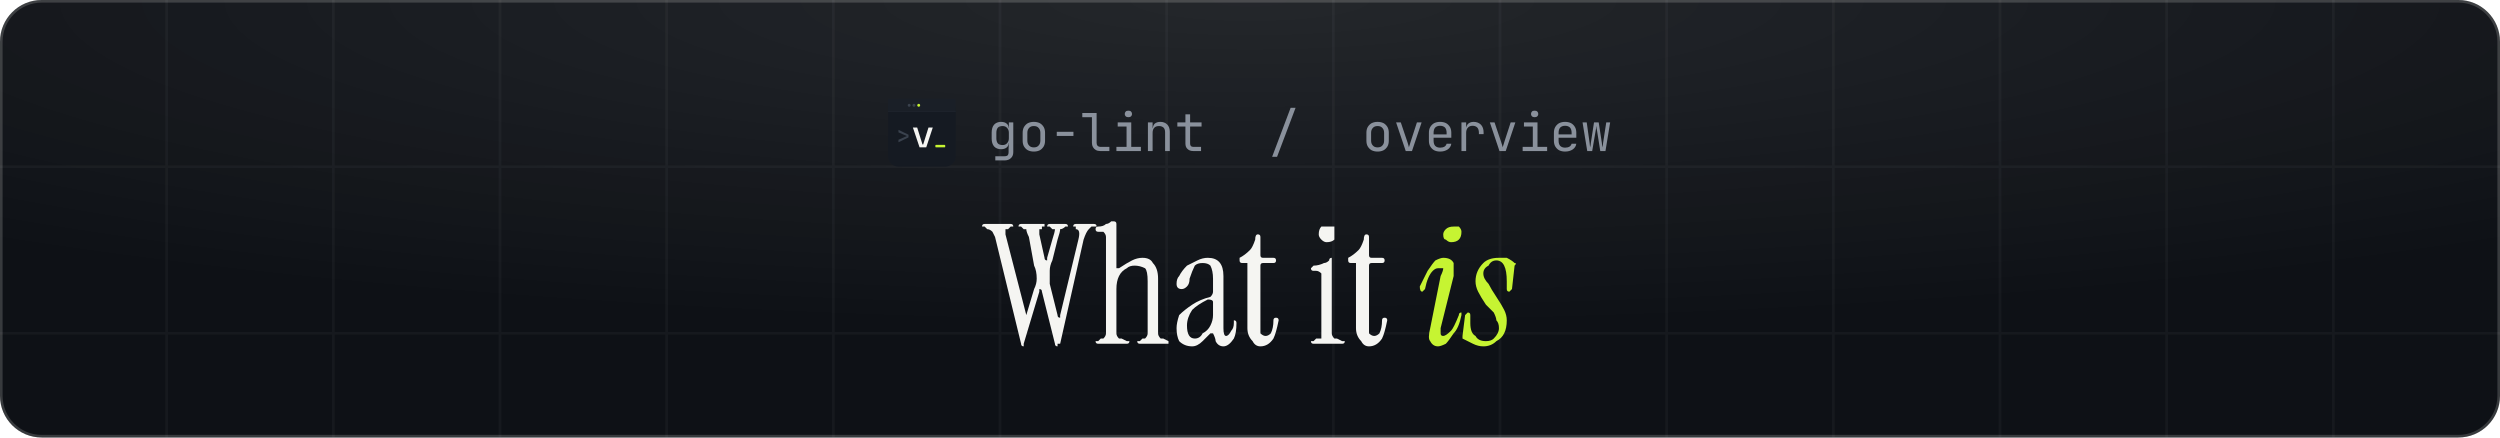
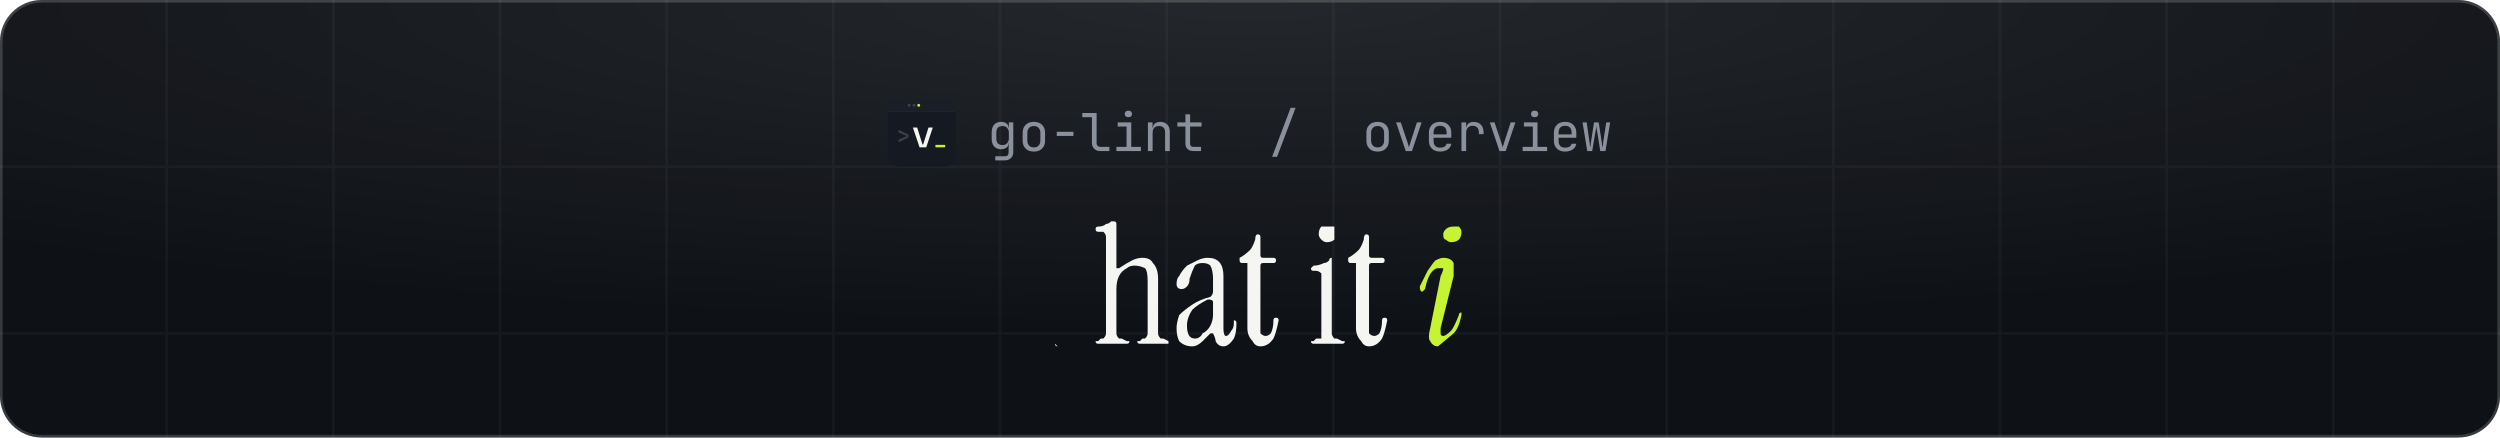
<svg xmlns="http://www.w3.org/2000/svg" width="960" height="168" viewBox="0 0 960 168" role="img" aria-label="What it is">
  <defs>
    <radialGradient id="l" cx="0.5" cy="0" r="0.75">
      <stop offset="0" stop-color="#fff" stop-opacity="0.09" />
      <stop offset="1" stop-color="#fff" stop-opacity="0" />
    </radialGradient>
    <clipPath id="c">
      <rect width="960" height="168" rx="16" />
    </clipPath>
-     <path id="g0" d="M6.7 3.6L3.2 3.6L3.2 2.0L6.7 2.0Q7.6 2.0 8.0 1.6Q8.3 1.2 8.3 0.4L8.3 0.4L8.3-1L8.4-3L8.3-3Q8.3-2.0 7.6-1.4L7.6-1.4Q6.8-0.7 5.4-0.7L5.4-0.7Q3.7-0.7 2.7-1.8Q1.8-2.9 1.8-4.8L1.8-4.8L1.8-7.1Q1.8-9 2.7-10.1Q3.7-11.2 5.4-11.2L5.4-11.2Q6.8-11.2 7.6-10.5L7.6-10.5Q8.3-9.9 8.3-8.9L8.3-8.9L8.4-8.9L8.4-11L10.1-11L10.1 0.4Q10.1 1.9 9.2 2.7Q8.3 3.6 6.7 3.6L6.7 3.6ZM6.0-2.3L6.0-2.3Q7.1-2.3 7.7-3.0Q8.4-3.7 8.4-4.9L8.4-4.9L8.4-7Q8.4-8.2 7.7-8.9Q7.1-9.6 6.0-9.6L6.0-9.6Q4.8-9.6 4.2-9.0Q3.6-8.3 3.6-7L3.6-7L3.6-4.9Q3.6-3.6 4.2-2.9Q4.8-2.3 6.0-2.3Z" />
-     <path id="g1" d="M6 0.2L6 0.2Q4.7 0.2 3.7-0.3Q2.8-0.8 2.2-1.8Q1.7-2.7 1.7-4.0L1.7-4.0L1.7-7.0Q1.7-8.3 2.2-9.2Q2.8-10.2 3.7-10.7Q4.7-11.2 6-11.2L6-11.2Q7.3-11.2 8.3-10.7Q9.2-10.2 9.8-9.2Q10.3-8.3 10.3-7.0L10.3-7.0L10.3-4.0Q10.3-2.7 9.8-1.8Q9.2-0.8 8.3-0.3Q7.3 0.2 6 0.2ZM6-1.4L6-1.4Q7.2-1.4 7.8-2.1Q8.5-2.8 8.5-4.0L8.5-4.0L8.5-7.0Q8.5-8.2 7.8-8.9Q7.2-9.6 6-9.6L6-9.6Q4.8-9.6 4.2-8.9Q3.5-8.2 3.5-7.0L3.5-7.0L3.5-4.0Q3.5-2.8 4.2-2.1Q4.8-1.4 6-1.4Z" />
-     <path id="g2" d="M9.2-5.8L2.8-5.8L2.8-7.4L9.2-7.4L9.2-5.8Z" />
-     <path id="g3" d="M11 0L7.5 0Q6.5 0 5.8-0.4Q5.1-0.8 4.7-1.5Q4.3-2.2 4.3-3.1L4.3-3.1L4.3-13.0L0.6-13.0L0.6-14.6L6.1-14.6L6.1-3.1Q6.1-2.4 6.5-2.0Q6.9-1.6 7.5-1.6L7.5-1.6L11-1.6L11 0Z" />
-     <path id="g4" d="M11.1 0L1.7 0L1.7-1.6L5.6-1.6L5.6-9.4L2.2-9.4L2.2-11L7.4-11L7.4-1.6L11.1-1.6L11.1 0ZM6.3-13.0L6.3-13.0Q5.6-13.0 5.3-13.3Q4.9-13.7 4.9-14.2L4.9-14.2Q4.9-14.8 5.3-15.2Q5.6-15.5 6.3-15.5L6.3-15.5Q7.0-15.5 7.3-15.2Q7.7-14.8 7.7-14.2L7.7-14.2Q7.7-13.7 7.3-13.3Q7.0-13.0 6.3-13.0Z" />
-     <path id="g5" d="M3.6 0L1.8 0L1.8-11L3.6-11L3.6-8.9L3.7-8.9Q3.8-9.9 4.4-10.5L4.4-10.5Q5.2-11.2 6.6-11.2L6.6-11.2Q8.2-11.2 9.2-10.2Q10.2-9.2 10.2-7.4L10.2-7.4L10.2 0L8.4 0L8.4-7.2Q8.4-8.4 7.8-9.0Q7.1-9.6 6.1-9.6L6.1-9.6Q4.9-9.6 4.3-9.0Q3.6-8.3 3.6-7L3.6-7L3.6 0Z" />
-     <path id="g6" d="M10.2 0L7.2 0Q5.8 0 5.0-0.8Q4.2-1.5 4.2-2.9L4.2-2.9L4.2-9.4L1.1-9.4L1.1-11L4.2-11L4.2-14.1L6-14.1L6-11L10.4-11L10.4-9.4L6-9.4L6-2.9Q6-1.6 7.2-1.6L7.2-1.6L10.2-1.6L10.2 0Z" />
-     <path id="g8" d="M3.4 2.2L1.5 2.2L8.6-16.6L10.5-16.6L3.4 2.2Z" />
-     <path id="g9" d="M7.2 0L4.8 0L1.1-11L2.9-11L5.4-3.6Q5.6-2.9 5.8-2.3Q6.0-1.7 6.0-1.4L6.0-1.4Q6.1-1.7 6.3-2.3Q6.5-2.9 6.7-3.6L6.7-3.6L9.1-11L10.9-11L7.2 0Z" />
-     <path id="g10" d="M6 0.2L6 0.2Q4.7 0.2 3.7-0.3Q2.8-0.8 2.2-1.8Q1.7-2.7 1.7-4L1.7-4L1.7-7Q1.7-8.3 2.2-9.2Q2.8-10.2 3.7-10.7Q4.7-11.2 6-11.2Q7.3-11.2 8.3-10.7Q9.2-10.2 9.8-9.2Q10.3-8.3 10.3-7L10.3-7L10.3-5.1L3.5-5.1L3.5-4Q3.5-2.7 4.1-2.0Q4.8-1.3 6-1.3L6-1.3Q7.0-1.3 7.7-1.7Q8.3-2.1 8.5-2.8L8.5-2.8L10.3-2.8Q10.1-1.4 8.9-0.6Q7.7 0.2 6 0.2ZM3.5-6.4L8.5-6.4L8.5-7Q8.5-8.3 7.9-9Q7.2-9.7 6-9.7L6-9.7Q4.8-9.7 4.1-9Q3.5-8.3 3.5-7L3.5-7L3.5-6.4Z" />
-     <path id="g11" d="M4.0 0L2.2 0L2.2-11L4.0-11L4.0-9.0Q4.2-9.8 4.6-10.3L4.6-10.3Q5.4-11.2 6.9-11.2L6.9-11.2Q8.6-11.2 9.7-10.1Q10.7-9.0 10.7-7.2L10.7-7.2L10.7-6.5L8.9-6.5L8.9-7Q8.9-8.3 8.3-9.0Q7.6-9.7 6.5-9.7L6.5-9.7Q5.3-9.7 4.7-9.0Q4.0-8.3 4.0-7L4.0-7L4.0 0Z" />
-     <path id="g12" d="M4.4 0L2.5 0L0.7-11L2.3-11L3.4-3.2Q3.5-2.8 3.5-2.3Q3.6-1.7 3.6-1.4L3.6-1.4Q3.7-1.7 3.8-2.3Q3.9-2.8 3.9-3.2L3.9-3.2L5.1-11L6.9-11L8.1-3.2Q8.1-2.8 8.2-2.3Q8.3-1.7 8.4-1.4L8.4-1.4Q8.4-1.7 8.5-2.3Q8.6-2.8 8.6-3.2L8.6-3.2L9.8-11L11.3-11L9.5 0L7.5 0L6.3-7.6Q6.2-8.2 6.1-8.7Q6.0-9.3 6.0-9.6L6.0-9.6Q5.9-9.3 5.9-8.7Q5.8-8.2 5.7-7.6L5.7-7.6L4.4 0Z" />
-     <path id="g13" d="M28 1L28 1Q27 1 27 0Q27 0 27-0L27-0L22-20Q22-21 21-21Q21-21 21-20L21-20L15-0Q15 0 15 0Q15 1 15 1L15 1Q14 1 14 0Q14 0 14-0L14-0L4-41Q3-43 3-43Q2-44 1-44L1-44L-0-45Q-1-45-1-45L-1-45Q-1-46-0-46L-0-46L10-46Q11-46 11-45L11-45Q11-45 10-45L10-45L9-44Q8-44 8-44Q8-43 8-42L8-42L16-11Q16-10 16-10Q16-10 16-11L16-11L19-21Q20-23 20-25Q20-28 19-30L19-30L17-41Q16-43 16-44Q15-44 15-44L15-44L14-45Q13-45 13-45L13-45Q13-46 14-46L14-46L23-46Q23-46 23-45L23-45Q23-45 22-45L22-45L22-44Q21-44 21-44Q21-43 21-42L21-42L23-33Q23-32 24-32Q24-32 24-33L24-33L26-40Q27-43 27-44Q27-44 26-44L26-44L25-45Q24-45 24-45L24-45Q24-46 25-46L25-46L31-46Q32-46 32-45L32-45Q32-45 31-45L31-45L31-45Q30-44 29-44Q29-43 28-40L28-40L26-32Q25-30 25-28Q25-25 25-23L25-23L28-11Q28-10 29-10Q29-10 29-11L29-11L36-40Q37-44 35-44L35-44L35-45Q34-45 34-45L34-45Q34-46 35-46L35-46L42-46Q43-46 43-45L43-45Q43-45 42-45L42-45L41-45Q40-44 40-44Q39-43 38-40L38-40L29-0Q28 0 28 0Q28 1 28 1Z" />
-     <path id="g14" d="M13 0L2 0Q1 0 1-1L1-1Q1-1 2-1L2-1L3-2Q4-2 4-2Q5-3 5-4L5-4L5-41Q5-42 4-43Q4-43 3-43L3-43L2-43Q1-43 1-44L1-44Q1-45 2-45L2-45Q4-45 5-46Q6-46 7-47L7-47Q8-47 8-47L8-47Q9-47 9-46L9-46L9-29Q9-29 9-29Q10-29 10-29L10-29Q13-31 15-32Q17-33 19-33L19-33Q22-33 23-31Q25-29 25-25L25-25L25-4Q25-3 26-2Q26-2 27-2L27-2L29-1Q29-1 29-1L29-1Q29 0 29 0L29 0L18 0Q17 0 17-1L17-1Q17-1 18-1L18-1L19-2Q20-2 20-2Q21-3 21-4L21-4L21-24Q21-28 20-29Q18-30 16-30L16-30Q14-30 13-29Q11-28 10-26Q9-24 9-21L9-21L9-4Q9-3 10-2Q10-2 11-2L11-2L13-1Q14-1 14-1L14-1Q14 0 13 0L13 0Z" />
-     <path id="g15" d="M8 1L8 1Q5 1 3-1Q2-3 2-6L2-6Q2-8 3-11Q5-13 8-15Q11-17 15-18L15-18Q16-19 16-20L16-20L16-25Q16-28 15-30Q14-31 12-31L12-31Q10-31 9-30Q8-28 7-25L7-25Q7-23 6-22Q5-21 4-21L4-21Q2-21 2-23L2-23Q2-25 3-26Q4-28 6-30Q8-31 10-32Q12-33 14-33L14-33Q20-33 20-26L20-26L20-6Q20-3 21-3L21-3Q22-3 23-5Q24-6 24-8L24-8Q24-9 24-9L24-9Q25-9 25-8L25-8Q25-4 24-2Q22 1 20 1L20 1Q18 1 17-1Q17-2 16-4L16-4Q16-4 16-4Q15-4 15-4L15-4Q13-2 12-1Q10 1 8 1ZM9-2L9-2Q11-2 12-4Q14-5 15-7Q16-9 16-11L16-11L16-16Q16-17 14-17L14-17Q10-15 8-13Q6-10 6-7L6-7Q6-2 9-2Z" />
-     <path id="g16" d="M9 1L9 1Q7 1 6-1Q4-3 4-6L4-6L4-30Q4-31 4-31L4-31L2-31Q1-31 1-32L1-32Q1-32 1-33L1-33Q3-34 5-36Q6-37 7-40L7-40Q7-42 8-42L8-42Q9-42 9-41L9-41L9-34Q9-33 10-33L10-33L14-33Q15-33 15-32L15-32Q15-31 14-31L14-31L10-31Q9-31 9-30L9-30L9-6Q9-5 9-4Q10-3 11-3L11-3Q12-3 13-4Q14-6 14-9L14-9Q14-10 15-10L15-10Q16-10 16-9L16-9Q15-4 14-2Q12 1 9 1Z" />
-     <path id="g18" d="M7-39L7-39Q6-39 5-40Q4-41 4-42L4-42Q4-44 5-45Q6-45 7-45L7-45Q9-45 10-45Q10-44 10-42L10-42Q10-41 10-40Q9-39 7-39ZM13 0L2 0Q1 0 1-1L1-1Q1-1 2-1L2-1L3-2Q4-2 5-2Q5-3 5-4L5-4L5-26Q5-27 5-27Q4-28 3-28L3-28L2-28Q1-28 1-29L1-29Q1-29 2-30L2-30Q4-30 6-31Q7-31 8-32L8-32Q8-33 9-33L9-33Q9-33 9-32L9-32L9-4Q9-3 10-2Q10-2 11-2L11-2L13-1Q14-1 14-1L14-1Q14 0 13 0L13 0Z" />
-     <path id="g19" d="M13-39L13-39Q12-39 11-40Q10-40 10-42L10-42Q10-43 11-44Q12-45 14-45L14-45Q15-45 16-45Q17-44 17-43L17-43Q17-41 16-40Q15-39 13-39ZM8 1L8 1Q6 1 5-1Q4-2 5-6L5-6L9-26Q10-28 10-29Q9-29 8-29L8-29Q7-29 6-28Q4-26 3-21L3-21Q2-20 2-20L2-20Q1-20 1-22L1-22Q3-26 4-28Q6-31 7-32Q9-33 10-33L10-33Q13-33 14-31Q14-30 14-26L14-26L9-6Q9-5 9-4Q9-3 10-3L10-3Q11-3 13-5Q14-6 16-11L16-11Q16-12 17-12L17-12Q17-12 17-11L17-11Q16-6 14-4Q12-1 11-0Q9 1 8 1Z" />
-     <path id="g20" d="M7 1L7 1Q5 1 3-0Q1-1-1-2L-1-2Q-1-2-1-3L-1-3L0-11Q1-12 1-12L1-12Q2-12 2-11L2-11L2-8Q2-4 4-3Q5-1 8-1L8-1Q10-1 11-2Q13-4 13-6L13-6Q13-8 12-9Q12-10 11-12Q10-13 8-15L8-15Q6-18 5-20Q4-22 4-24L4-24Q4-28 7-31Q9-33 13-33L13-33Q15-33 16-33Q18-32 19-31L19-31Q20-31 19-30L19-30L18-21Q17-20 17-20L17-20Q16-20 16-21L16-21L16-24Q16-28 15-30Q14-32 12-32L12-32Q10-32 9-30Q7-29 7-27L7-27Q7-25 9-23Q10-21 12-18L12-18Q14-15 15-13Q16-11 16-9L16-9Q16-6 15-4Q14-2 12-1Q10 1 7 1Z" />
+     <path id="g0" d="M6.7 3.6L3.2 3.6L3.2 2L6.7 2Q7.6 2 8 1.6Q8.3 1.2 8.3 0.4L8.3-1L8.4-3L8.3-3Q8.3-2 7.6-1.4Q6.8-0.7 5.4-0.7Q3.7-0.7 2.7-1.8Q1.8-2.9 1.8-4.8L1.8-7.1Q1.8-9 2.7-10.1Q3.7-11.2 5.4-11.2Q6.8-11.2 7.6-10.5Q8.3-9.9 8.3-8.9L8.4-8.9L8.4-11L10.1-11L10.1 0.4Q10.1 1.9 9.2 2.7Q8.3 3.6 6.7 3.6M6-2.3Q7.1-2.3 7.7-3Q8.4-3.7 8.4-4.9L8.4-7Q8.4-8.2 7.7-8.9Q7.1-9.6 6-9.6Q4.8-9.6 4.2-9Q3.6-8.3 3.6-7L3.6-4.9Q3.6-3.6 4.2-2.9Q4.8-2.3 6-2.3" />
+     <path id="g1" d="M6 0.2Q4.7 0.2 3.7-0.3Q2.8-0.8 2.2-1.8Q1.7-2.7 1.7-4L1.7-7Q1.7-8.3 2.2-9.2Q2.8-10.2 3.7-10.7Q4.7-11.2 6-11.2Q7.3-11.2 8.3-10.7Q9.2-10.2 9.8-9.2Q10.3-8.3 10.3-7L10.3-4Q10.3-2.7 9.8-1.8Q9.2-0.8 8.3-0.3Q7.3 0.2 6 0.2M6-1.4Q7.2-1.4 7.8-2.1Q8.5-2.8 8.5-4L8.5-7Q8.5-8.2 7.8-8.9Q7.2-9.6 6-9.6Q4.8-9.6 4.2-8.9Q3.5-8.2 3.5-7L3.5-4Q3.5-2.8 4.2-2.1Q4.8-1.4 6-1.4" />
+     <path id="g2" d="M9.2-5.8L2.8-5.8L2.8-7.4L9.2-7.4" />
+     <path id="g3" d="M11 0L7.5 0Q6.5 0 5.8-0.4Q5.1-0.8 4.7-1.5Q4.3-2.2 4.3-3.1L4.3-13L0.6-13L0.6-14.6L6.1-14.6L6.1-3.1Q6.1-2.4 6.5-2Q6.9-1.6 7.5-1.6L11-1.6" />
+     <path id="g4" d="M11.1 0L1.7 0L1.7-1.6L5.6-1.6L5.6-9.4L2.2-9.4L2.2-11L7.4-11L7.4-1.6L11.1-1.6L11.1 0M6.3-13Q5.6-13 5.3-13.3Q4.9-13.7 4.9-14.2Q4.9-14.8 5.3-15.2Q5.6-15.5 6.3-15.5Q7-15.5 7.3-15.2Q7.7-14.8 7.7-14.2Q7.7-13.7 7.3-13.3Q7-13 6.3-13" />
+     <path id="g5" d="M3.6 0L1.8 0L1.8-11L3.6-11L3.6-8.9L3.7-8.9Q3.8-9.9 4.4-10.5Q5.2-11.2 6.6-11.2Q8.2-11.2 9.2-10.2Q10.2-9.2 10.2-7.4L10.2 0L8.4 0L8.4-7.2Q8.4-8.4 7.8-9Q7.1-9.6 6.1-9.6Q4.9-9.6 4.3-9Q3.6-8.3 3.6-7" />
+     <path id="g6" d="M10.2 0L7.2 0Q5.8 0 5-0.8Q4.2-1.5 4.2-2.9L4.2-9.4L1.1-9.4L1.1-11L4.2-11L4.2-14.1L6-14.1L6-11L10.4-11L10.4-9.4L6-9.4L6-2.9Q6-1.6 7.2-1.6L10.2-1.6" />
+     <path id="g8" d="M3.4 2.2L1.5 2.2L8.6-16.6L10.5-16.6" />
+     <path id="g9" d="M7.2 0L4.8 0L1.1-11L2.9-11L5.4-3.6Q5.6-2.9 5.8-2.3Q6-1.7 6-1.4Q6.1-1.7 6.3-2.3Q6.5-2.9 6.7-3.6L9.1-11L10.9-11" />
+     <path id="g10" d="M6 0.2Q4.7 0.2 3.7-0.3Q2.8-0.8 2.2-1.8Q1.7-2.7 1.7-4L1.7-7Q1.7-8.3 2.2-9.2Q2.8-10.2 3.7-10.7Q4.7-11.2 6-11.2Q7.3-11.2 8.3-10.7Q9.2-10.2 9.8-9.2Q10.3-8.3 10.3-7L10.3-5.1L3.5-5.1L3.5-4Q3.5-2.7 4.1-2Q4.8-1.3 6-1.3Q7-1.3 7.7-1.7Q8.3-2.1 8.5-2.8L10.3-2.8Q10.1-1.4 8.9-0.6Q7.7 0.2 6 0.2M3.5-6.4L8.5-6.4L8.5-7Q8.5-8.3 7.9-9Q7.2-9.7 6-9.7Q4.8-9.7 4.1-9Q3.5-8.3 3.5-7" />
+     <path id="g11" d="M4 0L2.2 0L2.2-11L4-11L4-9Q4.2-9.8 4.6-10.3Q5.4-11.2 6.9-11.2Q8.6-11.2 9.7-10.1Q10.7-9 10.7-7.2L10.7-6.5L8.9-6.5L8.9-7Q8.9-8.3 8.3-9Q7.6-9.7 6.5-9.7Q5.3-9.7 4.7-9Q4-8.3 4-7" />
+     <path id="g12" d="M4.4 0L2.5 0L0.7-11L2.3-11L3.4-3.2Q3.5-2.8 3.5-2.2Q3.6-1.7 3.6-1.4Q3.7-1.7 3.8-2.2Q3.9-2.8 3.9-3.2L5.1-11L6.9-11L8.1-3.2Q8.1-2.8 8.2-2.2Q8.3-1.7 8.4-1.4Q8.4-1.7 8.5-2.2Q8.6-2.8 8.6-3.2L9.8-11L11.3-11L9.5 0L7.5 0L6.3-7.6Q6.2-8.2 6.1-8.7Q6-9.3 6-9.6Q5.9-9.3 5.9-8.7Q5.8-8.2 5.7-7.6" />
+     <path id="g13" d="M28 1Q27 1 27 0Q27 0 270L22-20Q22-21 21-21Q21-21 21-20L150Q15 0 15 0Q15 1 15 1Q14 1 14 0Q14 0 140L4-41Q3-43 3-43Q2-44 1-44L0-45Q-1-45-1-45Q-1-460-46L10-46Q11-46 11-45Q11-45 10-45L9-44Q8-44 8-44Q8-43 8-42L16-11Q16-10 16-10Q16-10 16-11L19-21Q20-23 20-25Q20-28 19-30L17-41Q16-43 16-44Q15-44 15-44L14-45Q13-45 13-45Q13-46 14-46L23-46Q23-46 23-45Q23-45 22-45L22-44Q21-44 21-44Q21-43 21-42L23-33Q23-32 24-32Q24-32 24-33L26-40Q27-43 27-44Q27-44 26-44L25-45Q24-45 24-45Q24-46 25-46L31-46Q32-46 32-45Q32-45 31-45L31-45Q30-44 29-44Q29-43 28-40L26-32Q25-30 25-28Q25-25 25-23L28-11Q28-10 29-10Q29-10 29-11L36-40Q37-44 35-44L35-45Q34-45 34-45Q34-46 35-46L42-46Q43-46 43-45Q43-45 42-45L41-45Q40-44 40-44Q39-43 38-40L290Q28 0 28 0Q28 1 28 1" />
+     <path id="g14" d="M13 0L2 0Q1 0 1-1Q1-1 2-1L3-2Q4-2 4-2Q5-3 5-4L5-41Q5-42 4-43Q4-43 3-43L2-43Q1-43 1-44Q1-45 2-45Q4-45 5-46Q6-46 7-47Q8-47 8-47Q9-47 9-46L9-29Q9-29 9-29Q10-29 10-29Q13-31 15-32Q17-33 19-33Q22-33 23-31Q25-29 25-25L25-4Q25-3 26-2Q26-2 27-2L29-1Q29-1 29-1Q29 0 29 0L18 0Q17 0 17-1Q17-1 18-1L19-2Q20-2 20-2Q21-3 21-4L21-24Q21-28 20-29Q18-30 16-30Q14-30 13-29Q11-28 10-26Q9-24 9-21L9-4Q9-3 10-2Q10-2 11-2L13-1Q14-1 14-1Q14 0 13 0" />
+     <path id="g15" d="M8 1Q5 1 3-1Q2-3 2-6Q2-8 3-11Q5-13 8-15Q11-17 15-18Q16-19 16-20L16-25Q16-28 15-30Q14-31 12-31Q10-31 9-30Q8-28 7-25Q7-23 6-22Q5-21 4-21Q2-21 2-23Q2-25 3-26Q4-28 6-30Q8-31 10-32Q12-33 14-33Q20-33 20-26L20-6Q20-3 21-3Q22-3 23-5Q24-6 24-8Q24-9 24-9Q25-9 25-8Q25-4 24-2Q22 1 20 1Q18 1 17-1Q17-2 16-4Q16-4 16-4Q15-4 15-4Q13-2 12-1Q10 1 8 1M9-2Q11-2 12-4Q14-5 15-7Q16-9 16-11L16-16Q16-17 14-17Q10-15 8-13Q6-10 6-7Q6-2 9-2" />
+     <path id="g16" d="M9 1Q7 1 6-1Q4-3 4-6L4-30Q4-31 4-31L2-31Q1-31 1-32Q1-32 1-33Q3-34 5-36Q6-37 7-40Q7-42 8-42Q9-42 9-41L9-34Q9-33 10-33L14-33Q15-33 15-32Q15-31 14-31L10-31Q9-31 9-30L9-6Q9-5 9-4Q10-3 11-3Q12-3 13-4Q14-6 14-9Q14-10 15-10Q16-10 16-9Q15-4 14-2Q12 1 9 1" />
+     <path id="g18" d="M7-39Q6-39 5-40Q4-41 4-42Q4-44 5-45Q6-45 7-45Q9-45 10-45Q10-44 10-42Q10-41 10-40Q9-39 7-39M13 0L2 0Q1 0 1-1Q1-1 2-1L3-2Q4-2 5-2Q5-3 5-4L5-26Q5-27 5-27Q4-28 3-28L2-28Q1-28 1-29Q1-29 2-30Q4-30 6-31Q7-31 8-32Q8-33 9-33Q9-33 9-32L9-4Q9-3 10-2Q10-2 11-2L13-1Q14-1 14-1Q14 0 13 0" />
+     <path id="g19" d="M13-39Q12-39 11-40Q10-40 10-42Q10-43 11-44Q12-45 14-45Q15-45 16-45Q17-44 17-43Q17-41 16-40Q15-39 13-39M8 1Q6 1 5-1Q4-2 5-6L9-26Q10-28 10-29Q9-29 8-29Q7-29 6-28Q4-26 3-21Q2-20 2-20Q1-20 1-22Q3-26 4-28Q6-31 7-32Q9-33 10-33Q13-33 14-31Q14-30 14-26L9-6Q9-5 9-4Q9-3 10-3Q11-3 13-5Q14-6 16-11Q16-12 17-12Q17-12 17-11Q16-6 14-4Q12-1 110Q9 1 8 1" />
+     <path id="g20" d="M7 1Q5 1 30Q1-1-1-2Q-1-2-1-3L0-11Q1-12 1-12Q2-12 2-11L2-8Q2-4 4-3Q5-1 8-1Q10-1 11-2Q13-4 13-6Q13-8 12-9Q12-10 11-12Q10-13 8-15Q6-18 5-20Q4-22 4-24Q4-28 7-31Q9-33 13-33Q15-33 16-33Q18-32 19-31Q20-31 19-30L18-21Q17-20 17-20Q16-20 16-21L16-24Q16-28 15-30Q14-32 12-32Q10-32 9-30Q7-29 7-27Q7-25 9-23Q10-21 12-18Q14-15 15-13Q16-11 16-9Q16-6 15-4Q14-2 12-1Q10 1 7 1" />
  </defs>
  <g clip-path="url(#c)">
    <rect width="960" height="168" fill="#0e1116" />
    <path d="M64 0V168M128 0V168M192 0V168M256 0V168M320 0V168M384 0V168M448 0V168M512 0V168M576 0V168M640 0V168M704 0V168M768 0V168M832 0V168M896 0V168M0 64H960M0 128H960" stroke="#f5f5f2" stroke-opacity="0.04" fill="none" />
    <rect width="960" height="168" fill="url(#l)" />
    <g transform="translate(341 38) scale(0.02539062)">
      <rect width="1024" height="1024" rx="160" fill="#151a22" />
      <rect width="1024" height="190" fill="#1a1f27" />
      <rect y="190" width="1024" height="4" fill="#2a313c" />
      <circle cx="320" cy="96" r="22" fill="#3a424e" />
      <circle cx="392" cy="96" r="22" fill="#3a424e" />
      <circle cx="464" cy="96" r="22" fill="#c6f432" />
      <path d="M158 467L310 541V581L158 655V617L287 561L158 505Z" fill="#3a424e" />
      <path d="M376 432H441L521 688H532L612 432H677L578 732H477Z" fill="#f5f5f2" />
      <rect x="716" y="694.5" width="149" height="37.5" rx="9" fill="#c6f432" />
    </g>
    <g fill="#8a919c">
      <use href="#g0" x="379" y="58" />
      <use href="#g1" x="391" y="58" />
      <use href="#g2" x="403" y="58" />
      <use href="#g3" x="415" y="58" />
      <use href="#g4" x="427" y="58" />
      <use href="#g5" x="439" y="58" />
      <use href="#g6" x="451" y="58" />
      <use href="#g8" x="487" y="58" />
      <use href="#g1" x="523" y="58" />
      <use href="#g9" x="535" y="58" />
      <use href="#g10" x="547" y="58" />
      <use href="#g11" x="559" y="58" />
      <use href="#g9" x="571" y="58" />
      <use href="#g4" x="583" y="58" />
      <use href="#g10" x="595" y="58" />
      <use href="#g12" x="607" y="58" />
    </g>
    <g fill="#f5f5f2">
      <use href="#g13" x="378.1" y="132" />
      <use href="#g14" x="419.7" y="132" />
      <use href="#g15" x="449.8" y="132" />
      <use href="#g16" x="475" y="132" />
      <use href="#g18" x="502.4" y="132" />
      <use href="#g16" x="516.7" y="132" />
    </g>
    <g fill="#c6f432">
      <use href="#g19" x="544.2" y="132" />
      <use href="#g20" x="562.6" y="132" />
    </g>
  </g>
  <rect x="0.5" y="0.5" width="959" height="167" rx="15.5" fill="none" stroke="#f5f5f2" stroke-opacity="0.18" />
</svg>
